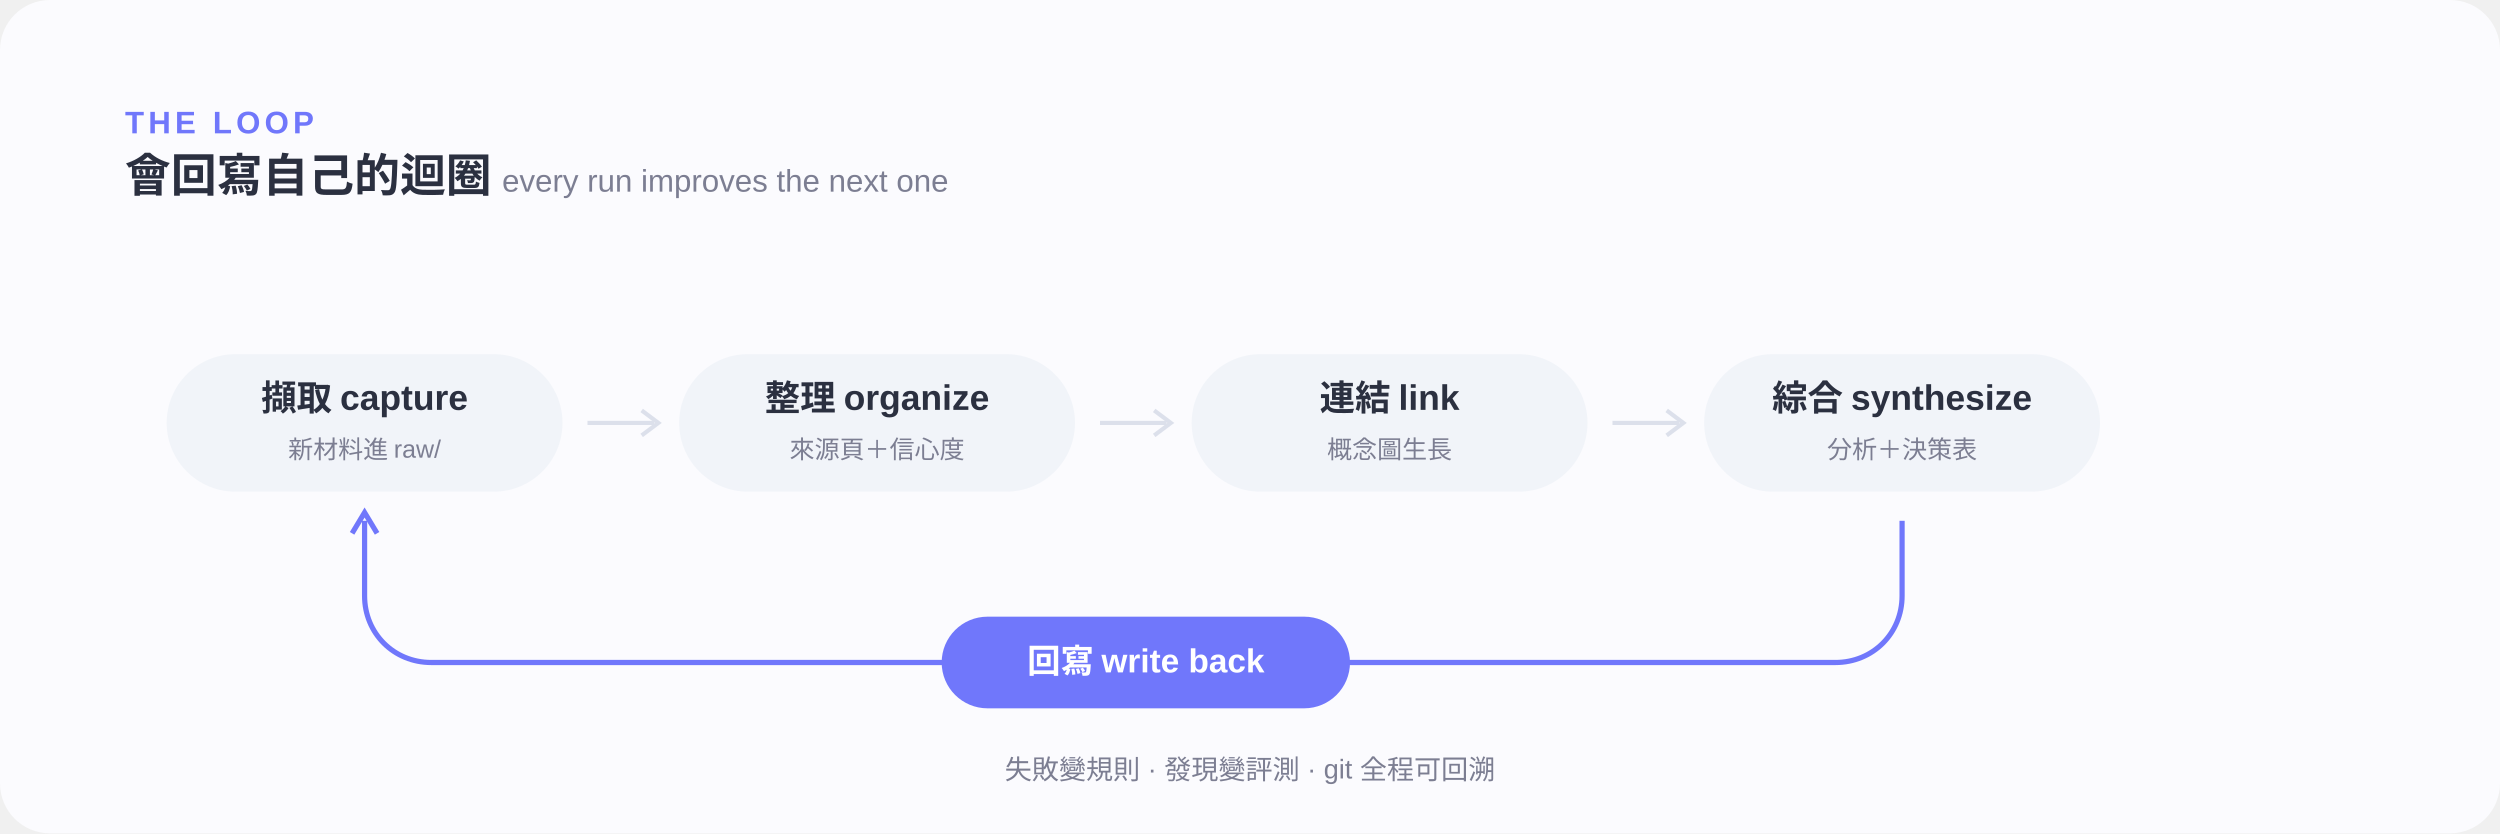
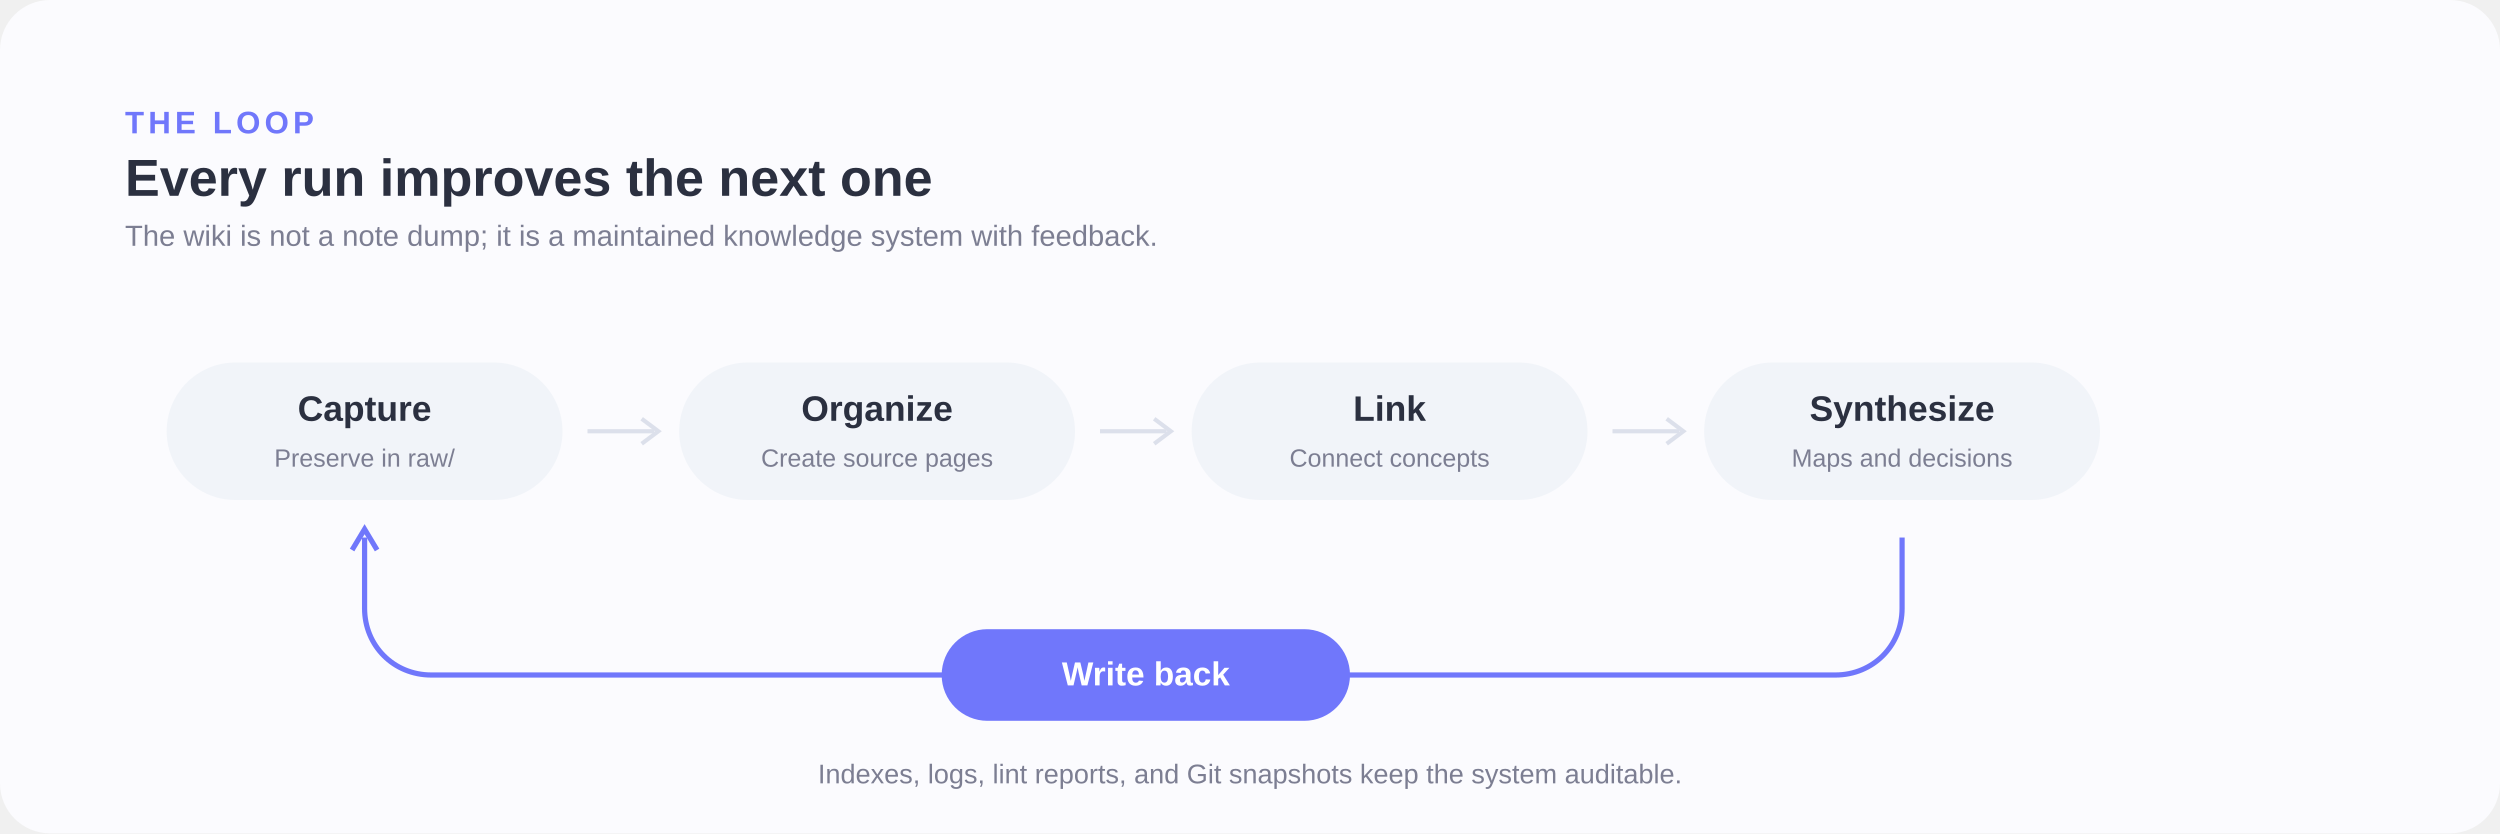
- <svg xmlns="http://www.w3.org/2000/svg" viewBox="0 0 1200 400" font-family="Arial, 'Noto Sans TC', sans-serif">
+ <svg xmlns="http://www.w3.org/2000/svg" viewBox="0 0 1200 400" role="img" aria-labelledby="title desc">
  <rect width="1200" height="400" rx="24" fill="#FBFBFE" />
-   <text x="60" y="64" font-size="15" font-weight="700" fill="#7077FB" letter-spacing="2">THE LOOP</text>
-   <text x="60" y="92" font-size="22" font-weight="700" fill="#2B3040">會回寫自己的迴圈 <tspan fill="#7C7E92" font-size="15" font-weight="400">every run improves the next one</tspan>
-   </text>
-   <rect x="80" y="170" width="190" height="66" rx="33" fill="#F1F4F9" />
-   <text x="175" y="197" font-size="17" font-weight="700" fill="#2B3040" text-anchor="middle">擷取 capture</text>
-   <text x="175" y="220" font-size="12" fill="#7C7E92" text-anchor="middle">新材料進 raw/</text>
-   <path d="M282 203h32" stroke="#DCE0EB" stroke-width="2" />
-   <path d="M308 197l8 6-8 6" fill="none" stroke="#DCE0EB" stroke-width="2" />
-   <rect x="326" y="170" width="190" height="66" rx="33" fill="#F1F4F9" />
-   <text x="421" y="197" font-size="17" font-weight="700" fill="#2B3040" text-anchor="middle">整理 organize</text>
-   <text x="421" y="220" font-size="12" fill="#7C7E92" text-anchor="middle">來源頁＋信心度</text>
-   <path d="M528 203h32" stroke="#DCE0EB" stroke-width="2" />
-   <path d="M554 197l8 6-8 6" fill="none" stroke="#DCE0EB" stroke-width="2" />
-   <rect x="572" y="170" width="190" height="66" rx="33" fill="#F1F4F9" />
-   <text x="667" y="197" font-size="17" font-weight="700" fill="#2B3040" text-anchor="middle">連結 link</text>
-   <text x="667" y="220" font-size="12" fill="#7C7E92" text-anchor="middle">概念圖生長</text>
-   <path d="M774 203h32" stroke="#DCE0EB" stroke-width="2" />
-   <path d="M800 197l8 6-8 6" fill="none" stroke="#DCE0EB" stroke-width="2" />
-   <rect x="818" y="170" width="190" height="66" rx="33" fill="#F1F4F9" />
-   <text x="913" y="197" font-size="17" font-weight="700" fill="#2B3040" text-anchor="middle">綜合 synthesize</text>
-   <text x="913" y="220" font-size="12" fill="#7C7E92" text-anchor="middle">分析＋決策表</text>
-   <path d="M913 250v36c0 18-14 32-32 32H207c-18 0-32-14-32-32v-36" fill="none" stroke="#7077FB" stroke-width="2.5" />
-   <path d="M169 256l6 -10 6 10" fill="none" stroke="#7077FB" stroke-width="2.5" />
-   <rect x="452" y="296" width="196" height="44" rx="22" fill="#7077FB" />
-   <text x="550" y="323" font-size="16" font-weight="700" fill="#FFFFFF" text-anchor="middle">回寫 write back</text>
-   <text x="600" y="374" font-size="13" fill="#7C7E92" text-anchor="middle">失敗變規則 · 發現變評測 · git 全程可回溯</text>
+   <text x="60" y="64" font-family="Arial, sans-serif" font-size="15" font-weight="700" fill="#7077FB" letter-spacing="2">THE LOOP</text>
+   <text x="60" y="94" font-family="Arial, sans-serif" font-size="25" font-weight="700" fill="#2B3040">Every run improves the next one</text>
+   <text x="60" y="118" font-family="Arial, sans-serif" font-size="14" fill="#7C7E92">The wiki is not a note dump; it is a maintained knowledge system with feedback.</text>
+   <rect x="80" y="174" width="190" height="66" rx="33" fill="#F1F4F9" />
+   <text x="175" y="202" font-family="Arial, sans-serif" font-size="17" font-weight="700" fill="#2B3040" text-anchor="middle">Capture</text>
+   <text x="175" y="224" font-family="Arial, sans-serif" font-size="12" fill="#7C7E92" text-anchor="middle">Preserve in raw/</text>
+   <path d="M282 207h32" stroke="#DCE0EB" stroke-width="2" />
+   <path d="M308 201l8 6-8 6" fill="none" stroke="#DCE0EB" stroke-width="2" />
+   <rect x="326" y="174" width="190" height="66" rx="33" fill="#F1F4F9" />
+   <text x="421" y="202" font-family="Arial, sans-serif" font-size="17" font-weight="700" fill="#2B3040" text-anchor="middle">Organize</text>
+   <text x="421" y="224" font-family="Arial, sans-serif" font-size="12" fill="#7C7E92" text-anchor="middle">Create source pages</text>
+   <path d="M528 207h32" stroke="#DCE0EB" stroke-width="2" />
+   <path d="M554 201l8 6-8 6" fill="none" stroke="#DCE0EB" stroke-width="2" />
+   <rect x="572" y="174" width="190" height="66" rx="33" fill="#F1F4F9" />
+   <text x="667" y="202" font-family="Arial, sans-serif" font-size="17" font-weight="700" fill="#2B3040" text-anchor="middle">Link</text>
+   <text x="667" y="224" font-family="Arial, sans-serif" font-size="12" fill="#7C7E92" text-anchor="middle">Connect concepts</text>
+   <path d="M774 207h32" stroke="#DCE0EB" stroke-width="2" />
+   <path d="M800 201l8 6-8 6" fill="none" stroke="#DCE0EB" stroke-width="2" />
+   <rect x="818" y="174" width="190" height="66" rx="33" fill="#F1F4F9" />
+   <text x="913" y="202" font-family="Arial, sans-serif" font-size="17" font-weight="700" fill="#2B3040" text-anchor="middle">Synthesize</text>
+   <text x="913" y="224" font-family="Arial, sans-serif" font-size="12" fill="#7C7E92" text-anchor="middle">Maps and decisions</text>
+   <path d="M913 258v34c0 18-14 32-32 32H207c-18 0-32-14-32-32v-34" fill="none" stroke="#7077FB" stroke-width="2.5" />
+   <path d="M169 264l6-10 6 10" fill="none" stroke="#7077FB" stroke-width="2.5" />
+   <rect x="452" y="302" width="196" height="44" rx="22" fill="#7077FB" />
+   <text x="550" y="329" font-family="Arial, sans-serif" font-size="16" font-weight="700" fill="#FFFFFF" text-anchor="middle">Write back</text>
+   <text x="600" y="376" font-family="Arial, sans-serif" font-size="13" fill="#7C7E92" text-anchor="middle">Indexes, logs, lint reports, and Git snapshots keep the system auditable.</text>
</svg>
